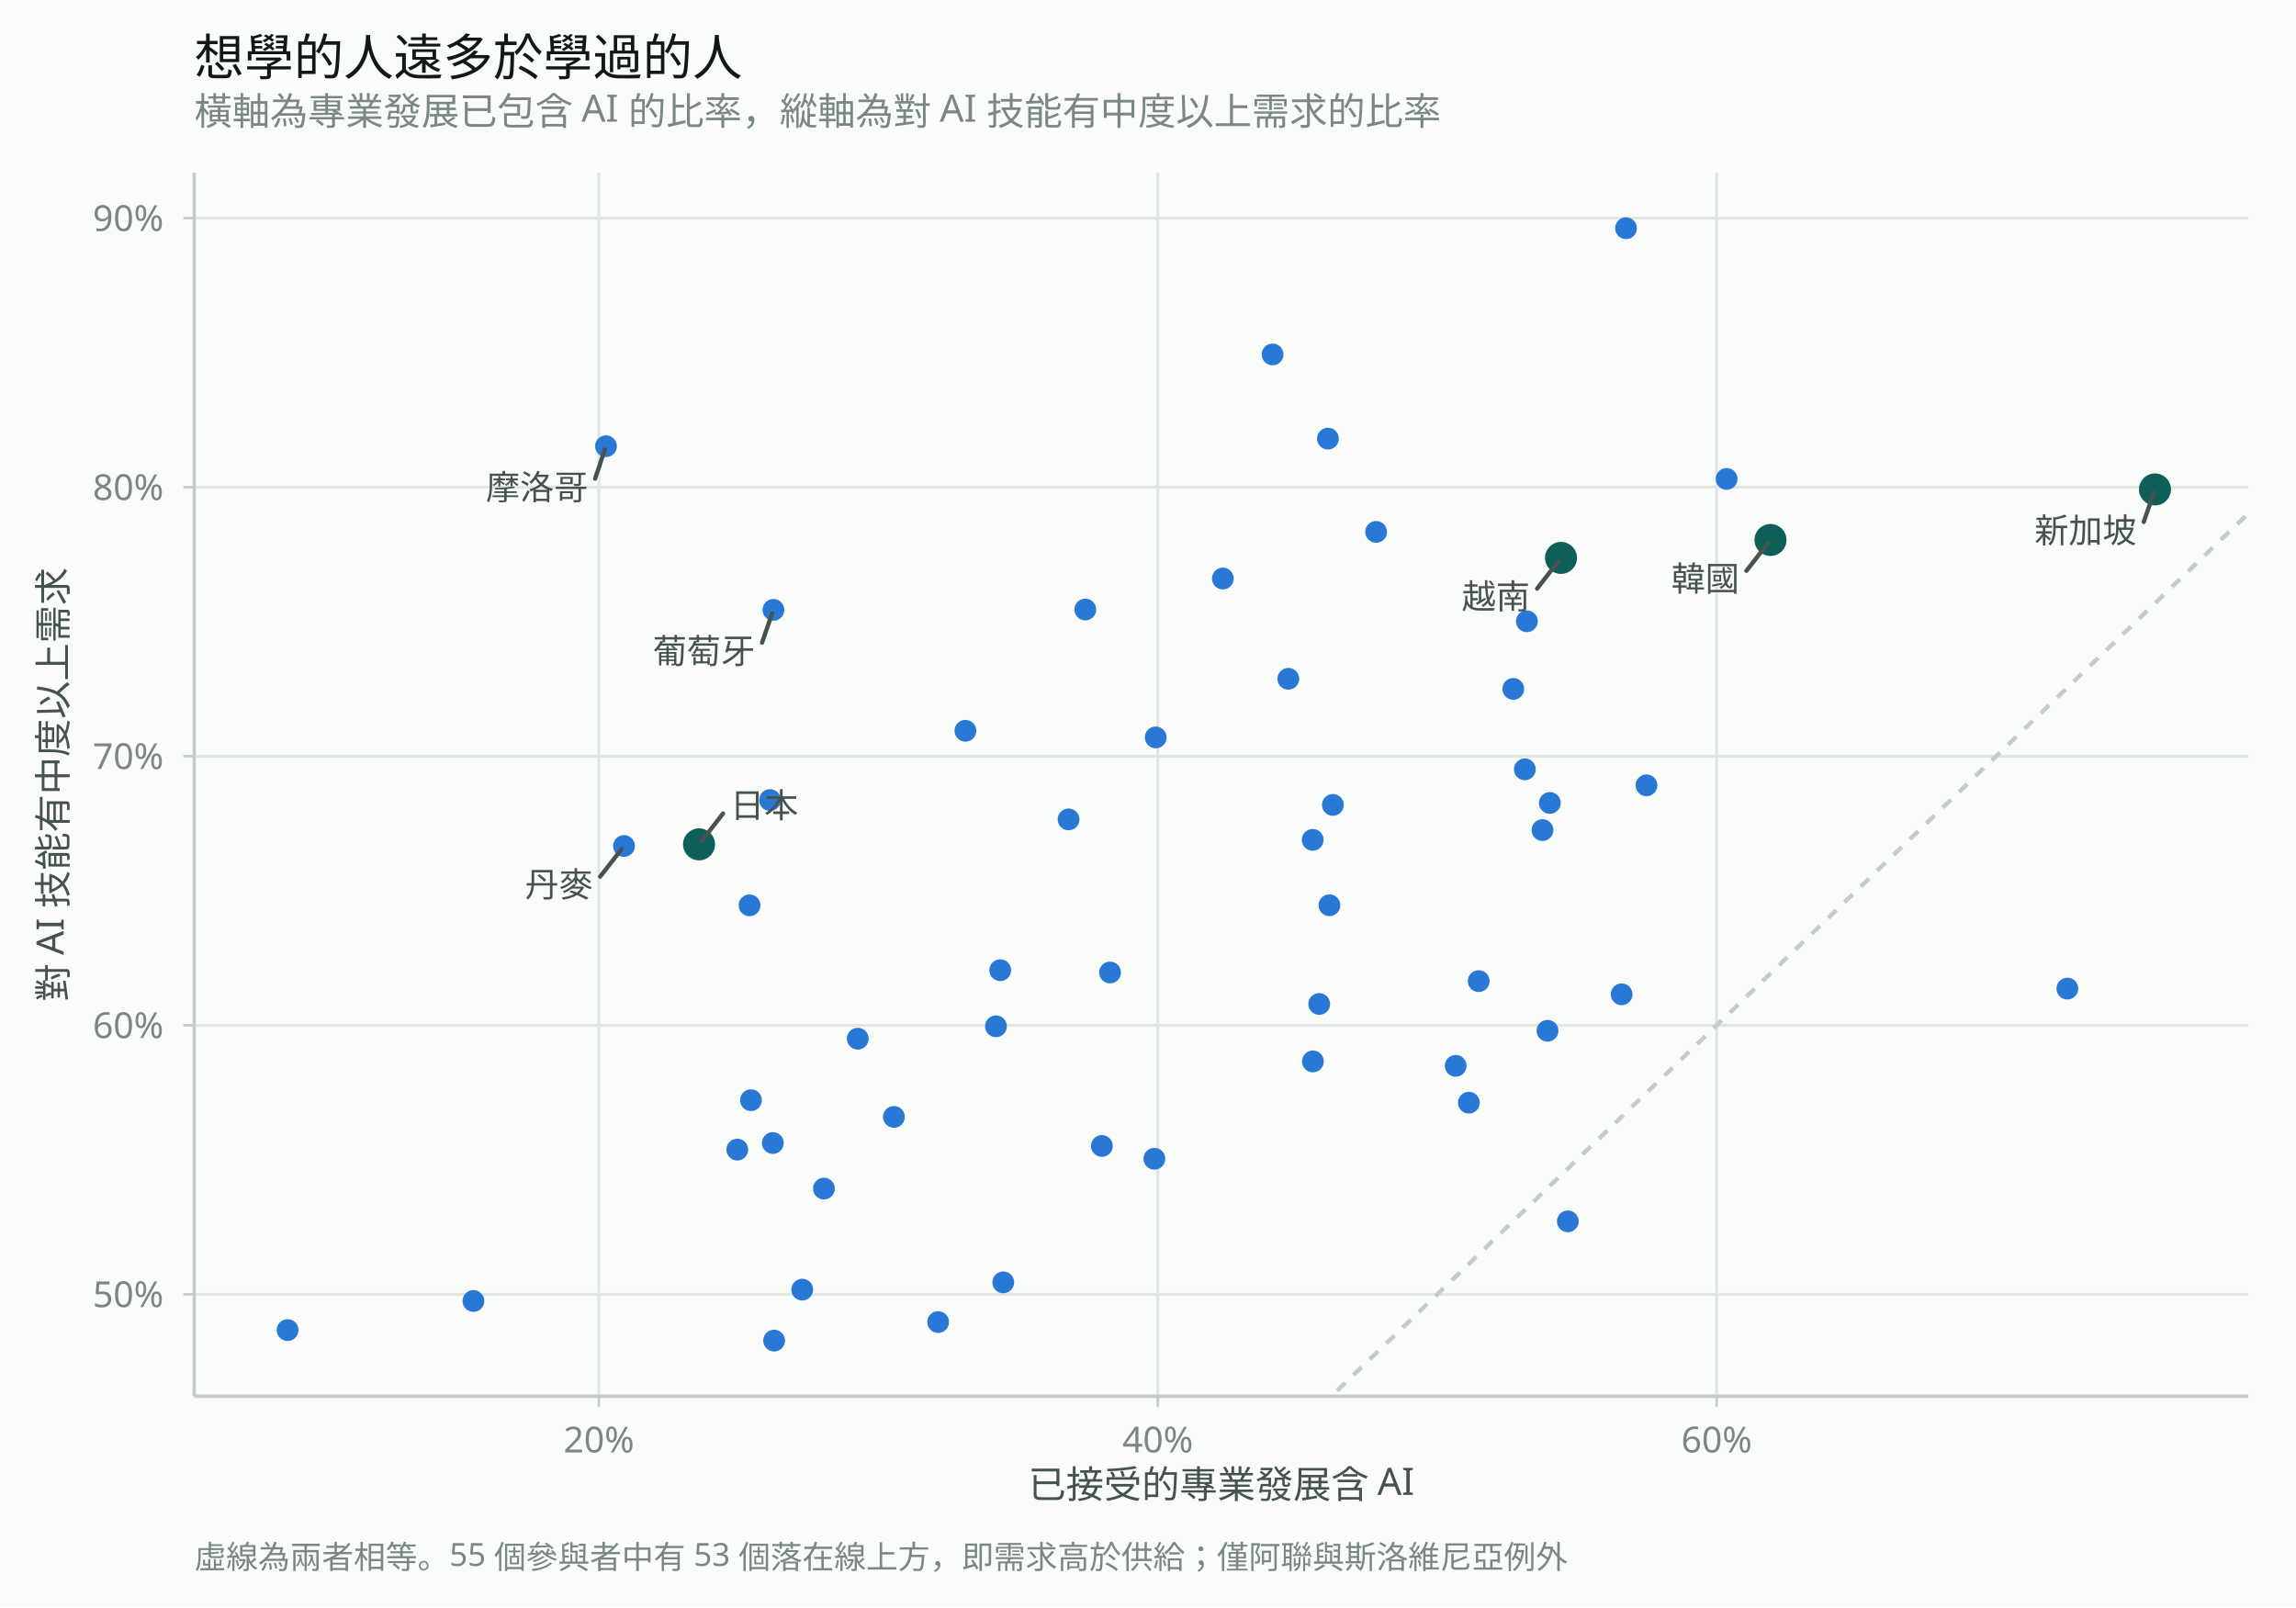
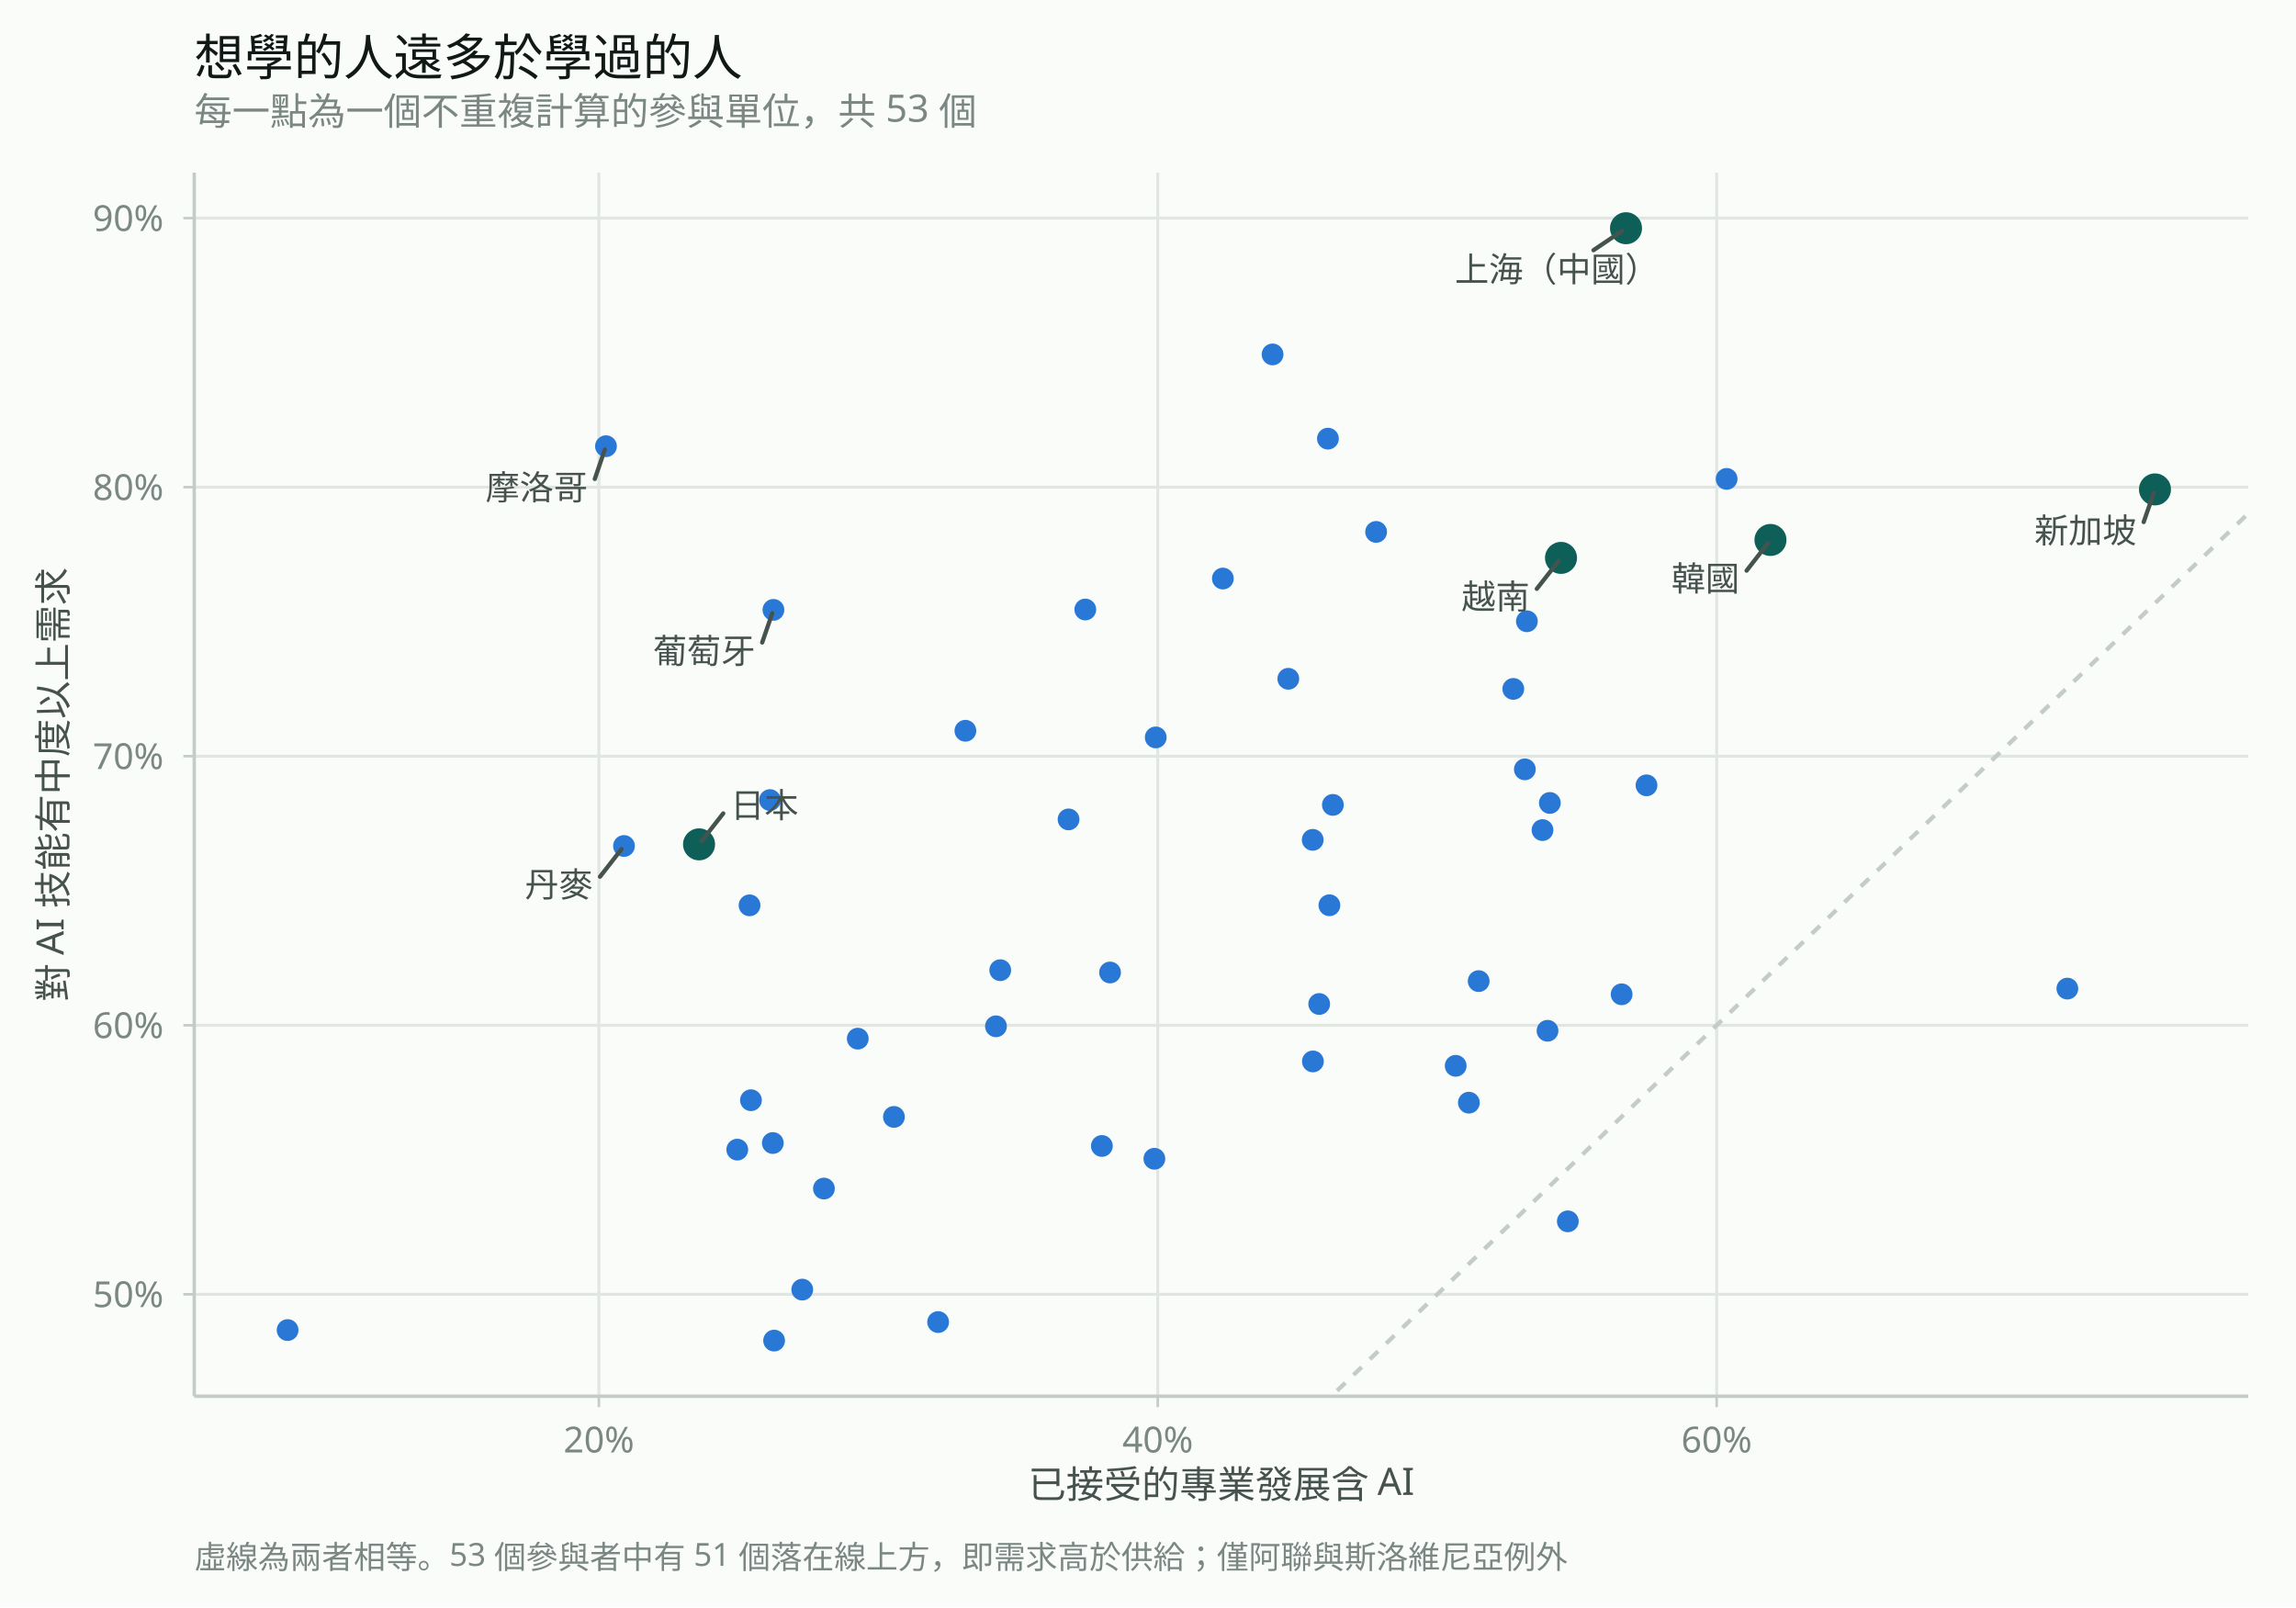
<svg xmlns="http://www.w3.org/2000/svg" width="576.00pt" height="403.20pt" viewBox="0 0 576.00 403.20">
  <g class="svglite">
    <defs>
      <style type="text/css">
    .svglite line, .svglite polyline, .svglite polygon, .svglite path, .svglite rect, .svglite circle {
      fill: none;
      stroke: #000000;
      stroke-linecap: round;
      stroke-linejoin: round;
      stroke-miterlimit: 10.00;
    }
    .svglite text {
      white-space: pre;
    }
    .svglite g.glyphgroup path {
      fill: inherit;
      stroke: none;
    }
  </style>
    </defs>
    <rect width="100%" height="100%" style="stroke: none; fill: #FAFCFA;" />
    <defs>
      <clipPath id="cpMC4wMHw1NzYuMDB8MC4wMHw0MDMuMjA=">
        <rect x="0.00" y="0.00" width="576.00" height="403.20" />
      </clipPath>
    </defs>
    <g clip-path="url(#cpMC4wMHw1NzYuMDB8MC4wMHw0MDMuMjA=)">
      <rect x="0.00" y="0.00" width="576.00" height="403.20" style="stroke-width: 1.07; stroke: none; fill: #FAFCFA;" />
    </g>
    <defs>
      <clipPath id="cpNDguNzN8NTY0LjA0fDQzLjMwfDM1MC4zMA==">
        <rect x="48.73" y="43.30" width="515.32" height="306.99" />
      </clipPath>
    </defs>
    <g clip-path="url(#cpNDguNzN8NTY0LjA0fDQzLjMwfDM1MC4zMA==)">
      <rect x="48.73" y="43.30" width="515.32" height="306.99" style="stroke-width: 1.07; stroke: none; fill: #FAFCFA;" />
      <polyline points="48.73,324.73 564.04,324.73 " style="stroke-width: 0.75; stroke: #E1E6E2; stroke-linecap: butt;" />
      <polyline points="48.73,257.23 564.04,257.23 " style="stroke-width: 0.75; stroke: #E1E6E2; stroke-linecap: butt;" />
      <polyline points="48.73,189.72 564.04,189.72 " style="stroke-width: 0.75; stroke: #E1E6E2; stroke-linecap: butt;" />
      <polyline points="48.73,122.22 564.04,122.22 " style="stroke-width: 0.75; stroke: #E1E6E2; stroke-linecap: butt;" />
      <polyline points="48.73,54.72 564.04,54.72 " style="stroke-width: 0.75; stroke: #E1E6E2; stroke-linecap: butt;" />
      <polyline points="150.24,350.30 150.24,43.30 " style="stroke-width: 0.75; stroke: #E1E6E2; stroke-linecap: butt;" />
      <polyline points="290.45,350.30 290.45,43.30 " style="stroke-width: 0.75; stroke: #E1E6E2; stroke-linecap: butt;" />
      <polyline points="430.66,350.30 430.66,43.30 " style="stroke-width: 0.75; stroke: #E1E6E2; stroke-linecap: butt;" />
      <line x1="15.17" y1="657.29" x2="971.67" y2="-263.69" style="stroke-width: 1.07; stroke: #C3CCC7; stroke-dasharray: 2.85,2.85; stroke-linecap: butt;" />
      <circle cx="330.95" cy="251.89" r="2.38" style="stroke-width: 0.71; stroke: #2A78D6; fill: #2A78D6;" />
      <circle cx="518.64" cy="248.03" r="2.38" style="stroke-width: 0.71; stroke: #2A78D6; fill: #2A78D6;" />
      <circle cx="386.97" cy="208.26" r="2.38" style="stroke-width: 0.71; stroke: #2A78D6; fill: #2A78D6;" />
      <circle cx="250.93" cy="243.41" r="2.38" style="stroke-width: 0.71; stroke: #2A78D6; fill: #2A78D6;" />
      <circle cx="368.50" cy="276.65" r="2.38" style="stroke-width: 0.71; stroke: #2A78D6; fill: #2A78D6;" />
      <circle cx="201.26" cy="323.55" r="2.38" style="stroke-width: 0.71; stroke: #2A78D6; fill: #2A78D6;" />
-       <circle cx="251.69" cy="321.73" r="2.38" style="stroke-width: 0.71; stroke: #2A78D6; fill: #2A78D6;" />
-       <circle cx="118.77" cy="326.40" r="2.38" style="stroke-width: 0.71; stroke: #2A78D6; fill: #2A78D6;" />
      <circle cx="193.88" cy="286.77" r="2.38" style="stroke-width: 0.71; stroke: #2A78D6; fill: #2A78D6;" />
      <circle cx="383.05" cy="155.87" r="2.38" style="stroke-width: 0.71; stroke: #2A78D6; fill: #2A78D6;" />
      <circle cx="323.20" cy="170.30" r="2.38" style="stroke-width: 0.71; stroke: #2A78D6; fill: #2A78D6;" />
      <circle cx="406.82" cy="249.46" r="2.38" style="stroke-width: 0.71; stroke: #2A78D6; fill: #2A78D6;" />
      <circle cx="306.78" cy="145.15" r="2.38" style="stroke-width: 0.71; stroke: #2A78D6; fill: #2A78D6;" />
      <circle cx="345.23" cy="133.45" r="2.38" style="stroke-width: 0.71; stroke: #2A78D6; fill: #2A78D6;" />
      <circle cx="319.25" cy="88.92" r="2.38" style="stroke-width: 0.71; stroke: #2A78D6; fill: #2A78D6;" />
-       <circle cx="407.92" cy="57.26" r="2.38" style="stroke-width: 0.71; stroke: #2A78D6; fill: #2A78D6;" />
+       <circle cx="407.92" cy="57.26" r="3.66" style="stroke-width: 0.71; stroke: #0E5F57; fill: #0E5F57;" />
      <circle cx="289.94" cy="185.01" r="2.38" style="stroke-width: 0.71; stroke: #2A78D6; fill: #2A78D6;" />
      <circle cx="388.23" cy="258.61" r="2.38" style="stroke-width: 0.71; stroke: #2A78D6; fill: #2A78D6;" />
      <circle cx="156.54" cy="212.25" r="2.38" style="stroke-width: 0.71; stroke: #2A78D6; fill: #2A78D6;" />
      <circle cx="193.17" cy="200.73" r="2.38" style="stroke-width: 0.71; stroke: #2A78D6; fill: #2A78D6;" />
      <circle cx="365.19" cy="267.40" r="2.38" style="stroke-width: 0.71; stroke: #2A78D6; fill: #2A78D6;" />
      <circle cx="278.48" cy="243.99" r="2.38" style="stroke-width: 0.71; stroke: #2A78D6; fill: #2A78D6;" />
      <circle cx="72.15" cy="333.70" r="2.38" style="stroke-width: 0.71; stroke: #2A78D6; fill: #2A78D6;" />
      <circle cx="276.43" cy="287.51" r="2.38" style="stroke-width: 0.71; stroke: #2A78D6; fill: #2A78D6;" />
      <circle cx="188.39" cy="276.03" r="2.38" style="stroke-width: 0.71; stroke: #2A78D6; fill: #2A78D6;" />
      <circle cx="188.04" cy="227.14" r="2.38" style="stroke-width: 0.71; stroke: #2A78D6; fill: #2A78D6;" />
      <circle cx="379.64" cy="172.84" r="2.38" style="stroke-width: 0.71; stroke: #2A78D6; fill: #2A78D6;" />
      <circle cx="194.20" cy="336.34" r="2.38" style="stroke-width: 0.71; stroke: #2A78D6; fill: #2A78D6;" />
      <circle cx="175.37" cy="211.84" r="3.66" style="stroke-width: 0.71; stroke: #0E5F57; fill: #0E5F57;" />
      <circle cx="433.16" cy="120.15" r="2.38" style="stroke-width: 0.71; stroke: #2A78D6; fill: #2A78D6;" />
      <circle cx="444.16" cy="135.47" r="3.66" style="stroke-width: 0.71; stroke: #0E5F57; fill: #0E5F57;" />
      <circle cx="334.38" cy="201.94" r="2.38" style="stroke-width: 0.71; stroke: #2A78D6; fill: #2A78D6;" />
      <circle cx="329.37" cy="266.30" r="2.38" style="stroke-width: 0.71; stroke: #2A78D6; fill: #2A78D6;" />
      <circle cx="152.02" cy="111.95" r="2.38" style="stroke-width: 0.71; stroke: #2A78D6; fill: #2A78D6;" />
      <circle cx="289.60" cy="290.72" r="2.38" style="stroke-width: 0.71; stroke: #2A78D6; fill: #2A78D6;" />
      <circle cx="272.27" cy="152.92" r="2.38" style="stroke-width: 0.71; stroke: #2A78D6; fill: #2A78D6;" />
      <circle cx="215.19" cy="260.59" r="2.38" style="stroke-width: 0.71; stroke: #2A78D6; fill: #2A78D6;" />
      <circle cx="235.35" cy="331.69" r="2.38" style="stroke-width: 0.71; stroke: #2A78D6; fill: #2A78D6;" />
      <circle cx="333.14" cy="110.05" r="2.38" style="stroke-width: 0.71; stroke: #2A78D6; fill: #2A78D6;" />
      <circle cx="370.96" cy="246.15" r="2.38" style="stroke-width: 0.71; stroke: #2A78D6; fill: #2A78D6;" />
      <circle cx="329.32" cy="210.71" r="2.38" style="stroke-width: 0.71; stroke: #2A78D6; fill: #2A78D6;" />
      <circle cx="194.03" cy="153.01" r="2.38" style="stroke-width: 0.71; stroke: #2A78D6; fill: #2A78D6;" />
      <circle cx="268.07" cy="205.58" r="2.38" style="stroke-width: 0.71; stroke: #2A78D6; fill: #2A78D6;" />
      <circle cx="388.81" cy="201.45" r="2.38" style="stroke-width: 0.71; stroke: #2A78D6; fill: #2A78D6;" />
      <circle cx="540.62" cy="122.79" r="3.66" style="stroke-width: 0.71; stroke: #0E5F57; fill: #0E5F57;" />
      <circle cx="206.70" cy="298.20" r="2.38" style="stroke-width: 0.71; stroke: #2A78D6; fill: #2A78D6;" />
      <circle cx="184.96" cy="288.43" r="2.38" style="stroke-width: 0.71; stroke: #2A78D6; fill: #2A78D6;" />
      <circle cx="393.32" cy="306.42" r="2.38" style="stroke-width: 0.71; stroke: #2A78D6; fill: #2A78D6;" />
      <circle cx="224.26" cy="280.22" r="2.38" style="stroke-width: 0.71; stroke: #2A78D6; fill: #2A78D6;" />
      <circle cx="242.19" cy="183.34" r="2.38" style="stroke-width: 0.71; stroke: #2A78D6; fill: #2A78D6;" />
      <circle cx="333.51" cy="227.12" r="2.38" style="stroke-width: 0.71; stroke: #2A78D6; fill: #2A78D6;" />
      <circle cx="413.06" cy="197.03" r="2.38" style="stroke-width: 0.71; stroke: #2A78D6; fill: #2A78D6;" />
      <circle cx="391.61" cy="139.97" r="3.66" style="stroke-width: 0.71; stroke: #0E5F57; fill: #0E5F57;" />
      <circle cx="249.86" cy="257.49" r="2.38" style="stroke-width: 0.71; stroke: #2A78D6; fill: #2A78D6;" />
      <circle cx="382.54" cy="193.02" r="2.38" style="stroke-width: 0.71; stroke: #2A78D6; fill: #2A78D6;" />
-       <line x1="150.56" y1="219.94" x2="155.94" y2="213.03" style="stroke-width: 1.07; stroke: #46524E;" />
-       <line x1="181.39" y1="204.10" x2="175.98" y2="211.06" style="stroke-width: 1.07; stroke: #46524E;" />
-       <line x1="438.13" y1="143.21" x2="443.55" y2="136.25" style="stroke-width: 1.07; stroke: #46524E;" />
-       <line x1="149.29" y1="120.10" x2="151.74" y2="112.79" style="stroke-width: 1.07; stroke: #46524E;" />
-       <line x1="191.17" y1="161.23" x2="193.73" y2="153.86" style="stroke-width: 1.07; stroke: #46524E;" />
-       <line x1="537.80" y1="130.95" x2="540.33" y2="123.63" style="stroke-width: 1.07; stroke: #46524E;" />
-       <line x1="385.61" y1="147.68" x2="391.00" y2="140.75" style="stroke-width: 1.07; stroke: #46524E;" />
-       <text x="140.22" y="225.00" text-anchor="middle" style="font-size: 8.54px;fill: #46524E; font-family: &quot;PingFang HK&quot;;" textLength="17.06px" lengthAdjust="spacingAndGlyphs">丹麥</text>
-       <text x="191.73" y="205.14" text-anchor="middle" style="font-size: 8.54px;fill: #46524E; font-family: &quot;PingFang HK&quot;;" textLength="17.06px" lengthAdjust="spacingAndGlyphs">日本</text>
-       <text x="427.80" y="148.27" text-anchor="middle" style="font-size: 8.54px;fill: #46524E; font-family: &quot;PingFang HK&quot;;" textLength="17.06px" lengthAdjust="spacingAndGlyphs">韓國</text>
-       <text x="134.69" y="125.34" text-anchor="middle" style="font-size: 8.54px;fill: #46524E; font-family: &quot;PingFang HK&quot;;" textLength="25.59px" lengthAdjust="spacingAndGlyphs">摩洛哥</text>
-       <text x="176.58" y="166.45" text-anchor="middle" style="font-size: 8.54px;fill: #46524E; font-family: &quot;PingFang HK&quot;;" textLength="25.59px" lengthAdjust="spacingAndGlyphs">葡萄牙</text>
-       <text x="523.20" y="136.18" text-anchor="middle" style="font-size: 8.54px;fill: #46524E; font-family: &quot;PingFang HK&quot;;" textLength="25.59px" lengthAdjust="spacingAndGlyphs">新加坡</text>
-       <text x="375.28" y="152.74" text-anchor="middle" style="font-size: 8.54px;fill: #46524E; font-family: &quot;PingFang HK&quot;;" textLength="17.06px" lengthAdjust="spacingAndGlyphs">越南</text>
+       <line x1="399.76" y1="62.77" x2="406.96" y2="57.91" style="stroke-width: 1.07; stroke: #46524E;" />
+       <line x1="150.52" y1="219.95" x2="155.93" y2="213.03" style="stroke-width: 1.07; stroke: #46524E;" />
+       <line x1="181.44" y1="204.08" x2="175.98" y2="211.06" style="stroke-width: 1.07; stroke: #46524E;" />
+       <line x1="438.17" y1="143.17" x2="443.55" y2="136.25" style="stroke-width: 1.07; stroke: #46524E;" />
+       <line x1="149.22" y1="120.16" x2="151.73" y2="112.79" style="stroke-width: 1.07; stroke: #46524E;" />
+       <line x1="191.21" y1="161.20" x2="193.74" y2="153.86" style="stroke-width: 1.07; stroke: #46524E;" />
+       <line x1="537.79" y1="130.97" x2="540.33" y2="123.63" style="stroke-width: 1.07; stroke: #46524E;" />
+       <line x1="385.54" y1="147.73" x2="391.00" y2="140.75" style="stroke-width: 1.07; stroke: #46524E;" />
+       <text x="390.59" y="70.66" text-anchor="middle" style="font-size: 8.54px;fill: #46524E; font-family: &quot;PingFang HK&quot;;" textLength="51.19px" lengthAdjust="spacingAndGlyphs">上海（中國）</text>
+       <text x="140.19" y="225.01" text-anchor="middle" style="font-size: 8.54px;fill: #46524E; font-family: &quot;PingFang HK&quot;;" textLength="17.06px" lengthAdjust="spacingAndGlyphs">丹麥</text>
+       <text x="191.77" y="205.12" text-anchor="middle" style="font-size: 8.54px;fill: #46524E; font-family: &quot;PingFang HK&quot;;" textLength="17.06px" lengthAdjust="spacingAndGlyphs">日本</text>
+       <text x="427.84" y="148.24" text-anchor="middle" style="font-size: 8.54px;fill: #46524E; font-family: &quot;PingFang HK&quot;;" textLength="17.06px" lengthAdjust="spacingAndGlyphs">韓國</text>
+       <text x="134.62" y="125.38" text-anchor="middle" style="font-size: 8.54px;fill: #46524E; font-family: &quot;PingFang HK&quot;;" textLength="25.59px" lengthAdjust="spacingAndGlyphs">摩洛哥</text>
+       <text x="176.62" y="166.43" text-anchor="middle" style="font-size: 8.54px;fill: #46524E; font-family: &quot;PingFang HK&quot;;" textLength="25.59px" lengthAdjust="spacingAndGlyphs">葡萄牙</text>
+       <text x="523.19" y="136.20" text-anchor="middle" style="font-size: 8.54px;fill: #46524E; font-family: &quot;PingFang HK&quot;;" textLength="25.59px" lengthAdjust="spacingAndGlyphs">新加坡</text>
+       <text x="375.21" y="152.78" text-anchor="middle" style="font-size: 8.54px;fill: #46524E; font-family: &quot;PingFang HK&quot;;" textLength="17.06px" lengthAdjust="spacingAndGlyphs">越南</text>
    </g>
    <g clip-path="url(#cpMC4wMHw1NzYuMDB8MC4wMHw0MDMuMjA=)">
      <polyline points="48.73,350.30 48.73,43.30 " style="stroke-width: 0.85; stroke: #C3CCC7; stroke-linecap: butt;" />
      <text x="41.05" y="327.94" text-anchor="end" style="font-size: 9.00px;fill: #7A8783; font-family: &quot;PingFang HK&quot;;" textLength="19.55px" lengthAdjust="spacingAndGlyphs">50%</text>
      <text x="41.05" y="260.44" text-anchor="end" style="font-size: 9.00px;fill: #7A8783; font-family: &quot;PingFang HK&quot;;" textLength="19.55px" lengthAdjust="spacingAndGlyphs">60%</text>
      <text x="41.05" y="192.94" text-anchor="end" style="font-size: 9.00px;fill: #7A8783; font-family: &quot;PingFang HK&quot;;" textLength="19.06px" lengthAdjust="spacingAndGlyphs">70%</text>
      <text x="41.05" y="125.44" text-anchor="end" style="font-size: 9.00px;fill: #7A8783; font-family: &quot;PingFang HK&quot;;" textLength="19.55px" lengthAdjust="spacingAndGlyphs">80%</text>
      <text x="41.05" y="57.94" text-anchor="end" style="font-size: 9.00px;fill: #7A8783; font-family: &quot;PingFang HK&quot;;" textLength="19.55px" lengthAdjust="spacingAndGlyphs">90%</text>
      <polyline points="45.99,324.73 48.73,324.73 " style="stroke-width: 0.64; stroke: #C3CCC7; stroke-linecap: butt;" />
      <polyline points="45.99,257.23 48.73,257.23 " style="stroke-width: 0.64; stroke: #C3CCC7; stroke-linecap: butt;" />
      <polyline points="45.99,189.72 48.73,189.72 " style="stroke-width: 0.64; stroke: #C3CCC7; stroke-linecap: butt;" />
      <polyline points="45.99,122.22 48.73,122.22 " style="stroke-width: 0.64; stroke: #C3CCC7; stroke-linecap: butt;" />
      <polyline points="45.99,54.72 48.73,54.72 " style="stroke-width: 0.64; stroke: #C3CCC7; stroke-linecap: butt;" />
      <polyline points="48.73,350.30 564.04,350.30 " style="stroke-width: 0.85; stroke: #C3CCC7; stroke-linecap: butt;" />
      <polyline points="150.24,353.04 150.24,350.30 " style="stroke-width: 0.64; stroke: #C3CCC7; stroke-linecap: butt;" />
      <polyline points="290.45,353.04 290.45,350.30 " style="stroke-width: 0.64; stroke: #C3CCC7; stroke-linecap: butt;" />
      <polyline points="430.66,353.04 430.66,350.30 " style="stroke-width: 0.64; stroke: #C3CCC7; stroke-linecap: butt;" />
      <text x="150.24" y="364.40" text-anchor="middle" style="font-size: 9.00px;fill: #7A8783; font-family: &quot;PingFang HK&quot;;" textLength="19.55px" lengthAdjust="spacingAndGlyphs">20%</text>
      <text x="290.45" y="364.40" text-anchor="middle" style="font-size: 9.00px;fill: #7A8783; font-family: &quot;PingFang HK&quot;;" textLength="19.55px" lengthAdjust="spacingAndGlyphs">40%</text>
      <text x="430.66" y="364.40" text-anchor="middle" style="font-size: 9.00px;fill: #7A8783; font-family: &quot;PingFang HK&quot;;" textLength="19.55px" lengthAdjust="spacingAndGlyphs">60%</text>
      <text x="306.39" y="375.84" text-anchor="middle" style="font-size: 9.50px;fill: #46524E; font-family: &quot;PingFang HK&quot;;" textLength="97.14px" lengthAdjust="spacingAndGlyphs">已接受的專業發展含 AI</text>
      <text transform="translate(16.75,196.80) rotate(-90)" text-anchor="middle" style="font-size: 9.50px;fill: #46524E; font-family: &quot;PingFang HK&quot;;" textLength="109.80px" lengthAdjust="spacingAndGlyphs">對 AI 技能有中度以上需求</text>
-       <text x="48.73" y="31.33" style="font-size: 9.50px;fill: #7A8783; font-family: &quot;PingFang HK&quot;;" textLength="314.59px" lengthAdjust="spacingAndGlyphs">橫軸為專業發展已包含 AI 的比率，縱軸為對 AI 技能有中度以上需求的比率</text>
+       <text x="48.73" y="31.33" style="font-size: 9.50px;fill: #7A8783; font-family: &quot;PingFang HK&quot;;" textLength="198.22px" lengthAdjust="spacingAndGlyphs">每一點為一個不重複計算的參與單位，共 53 個</text>
      <text x="48.73" y="18.89" style="font-size: 12.50px;fill: #111917; font-family: &quot;PingFang HK&quot;;" textLength="137.50px" lengthAdjust="spacingAndGlyphs">想學的人遠多於學過的人</text>
-       <text x="48.73" y="393.53" style="font-size: 8.00px;fill: #7A8783; font-family: &quot;PingFang HK&quot;;" textLength="347.16px" lengthAdjust="spacingAndGlyphs">虛線為兩者相等。55 個參與者中有 53 個落在線上方，即需求高於供給；僅阿聯與斯洛維尼亞例外</text>
+       <text x="48.73" y="393.53" style="font-size: 8.00px;fill: #7A8783; font-family: &quot;PingFang HK&quot;;" textLength="345.56px" lengthAdjust="spacingAndGlyphs">虛線為兩者相等。53 個參與者中有 51 個落在線上方，即需求高於供給；僅阿聯與斯洛維尼亞例外</text>
    </g>
  </g>
</svg>
